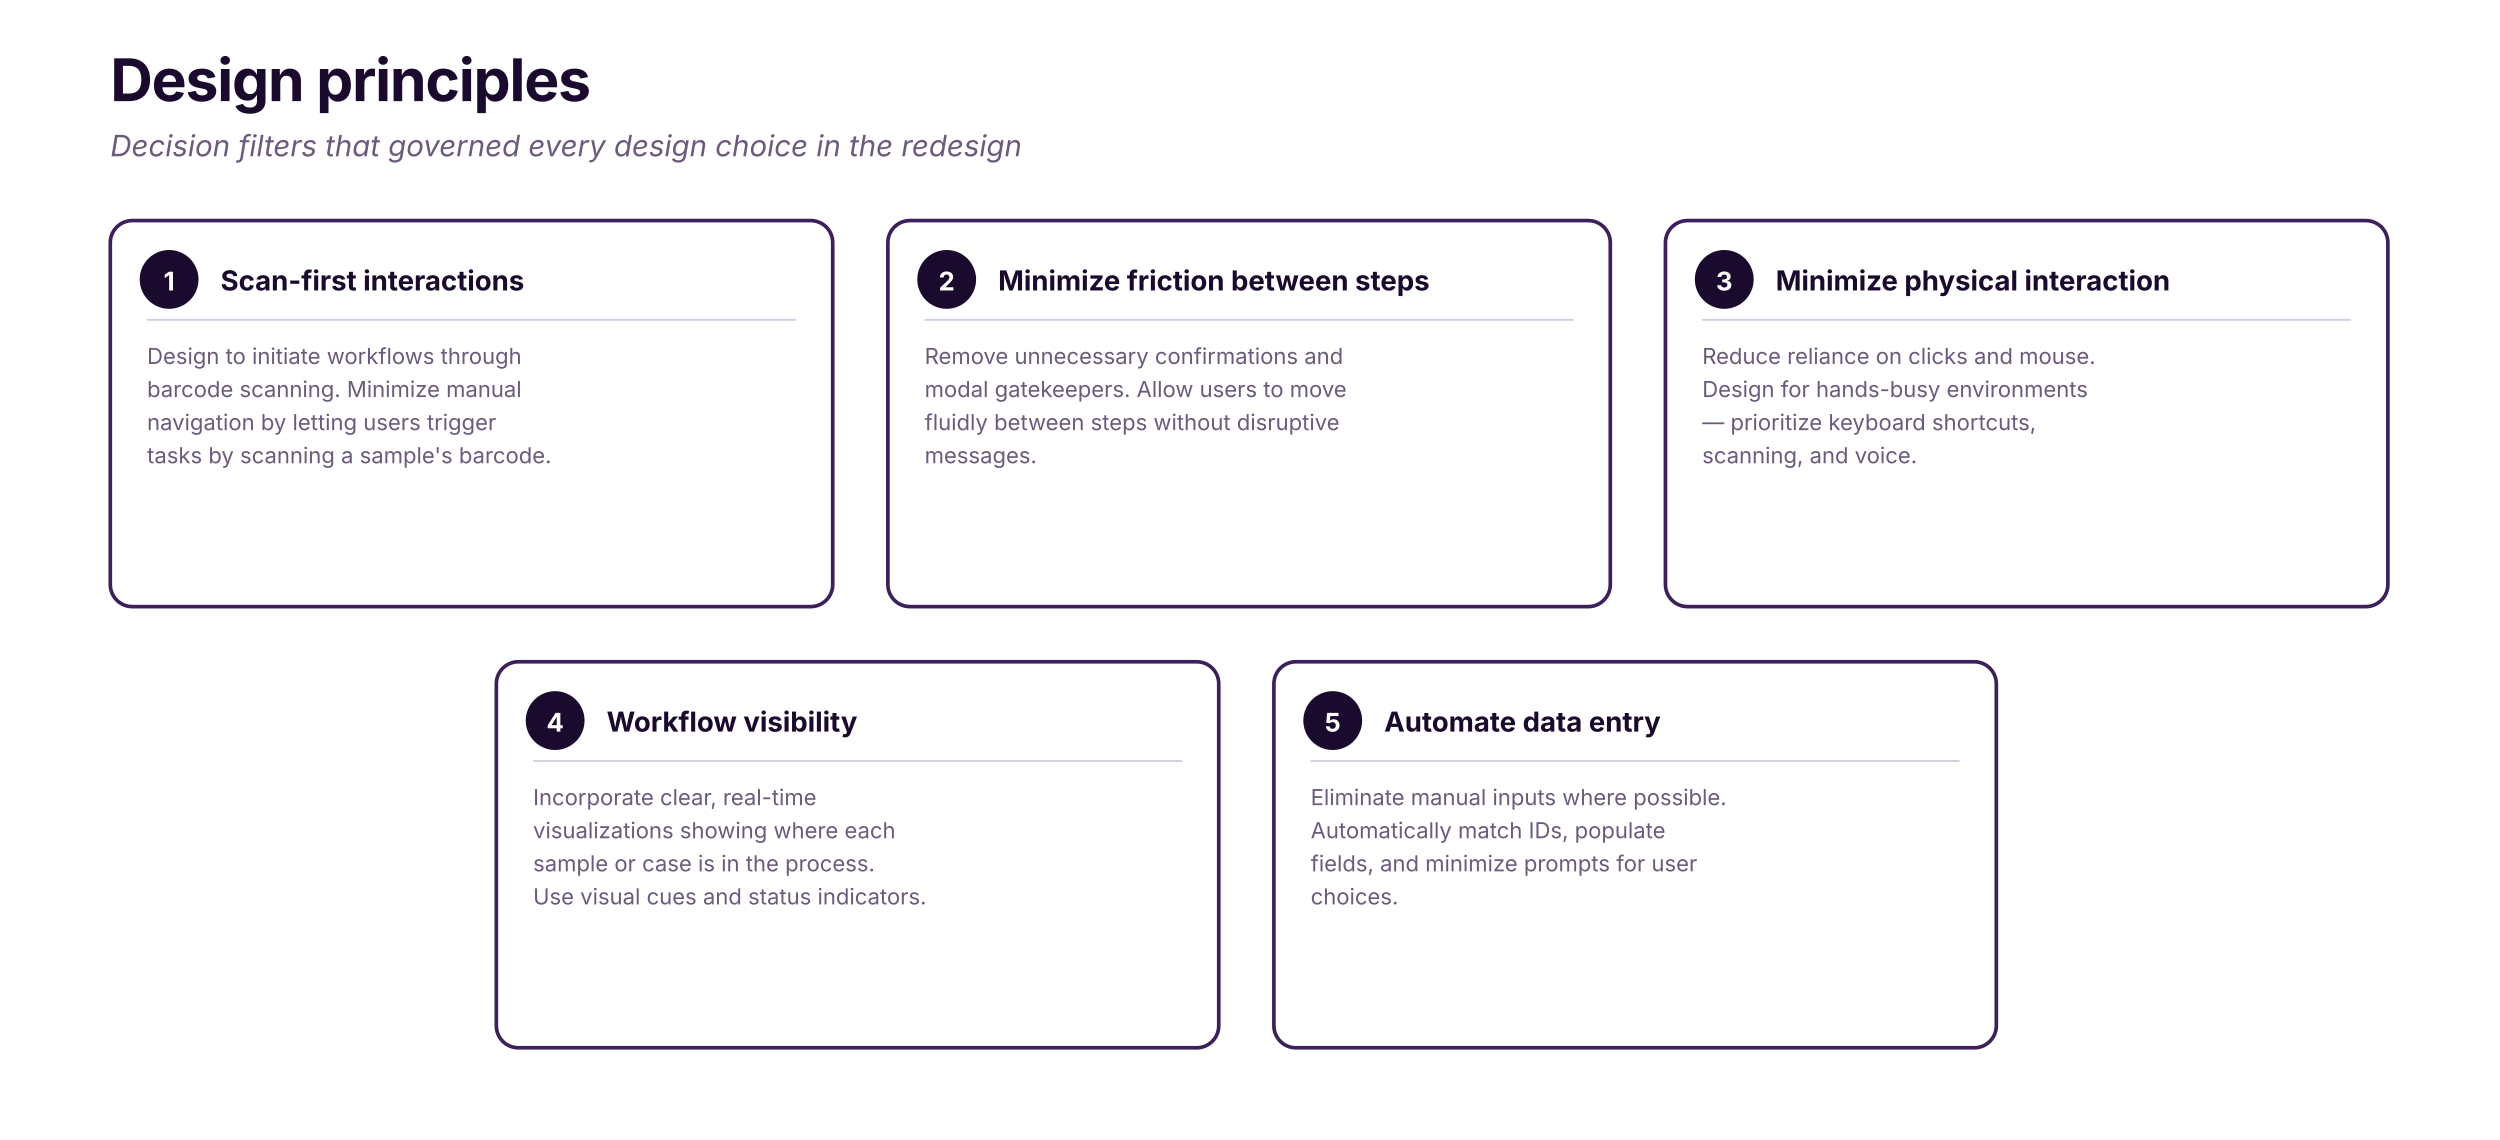
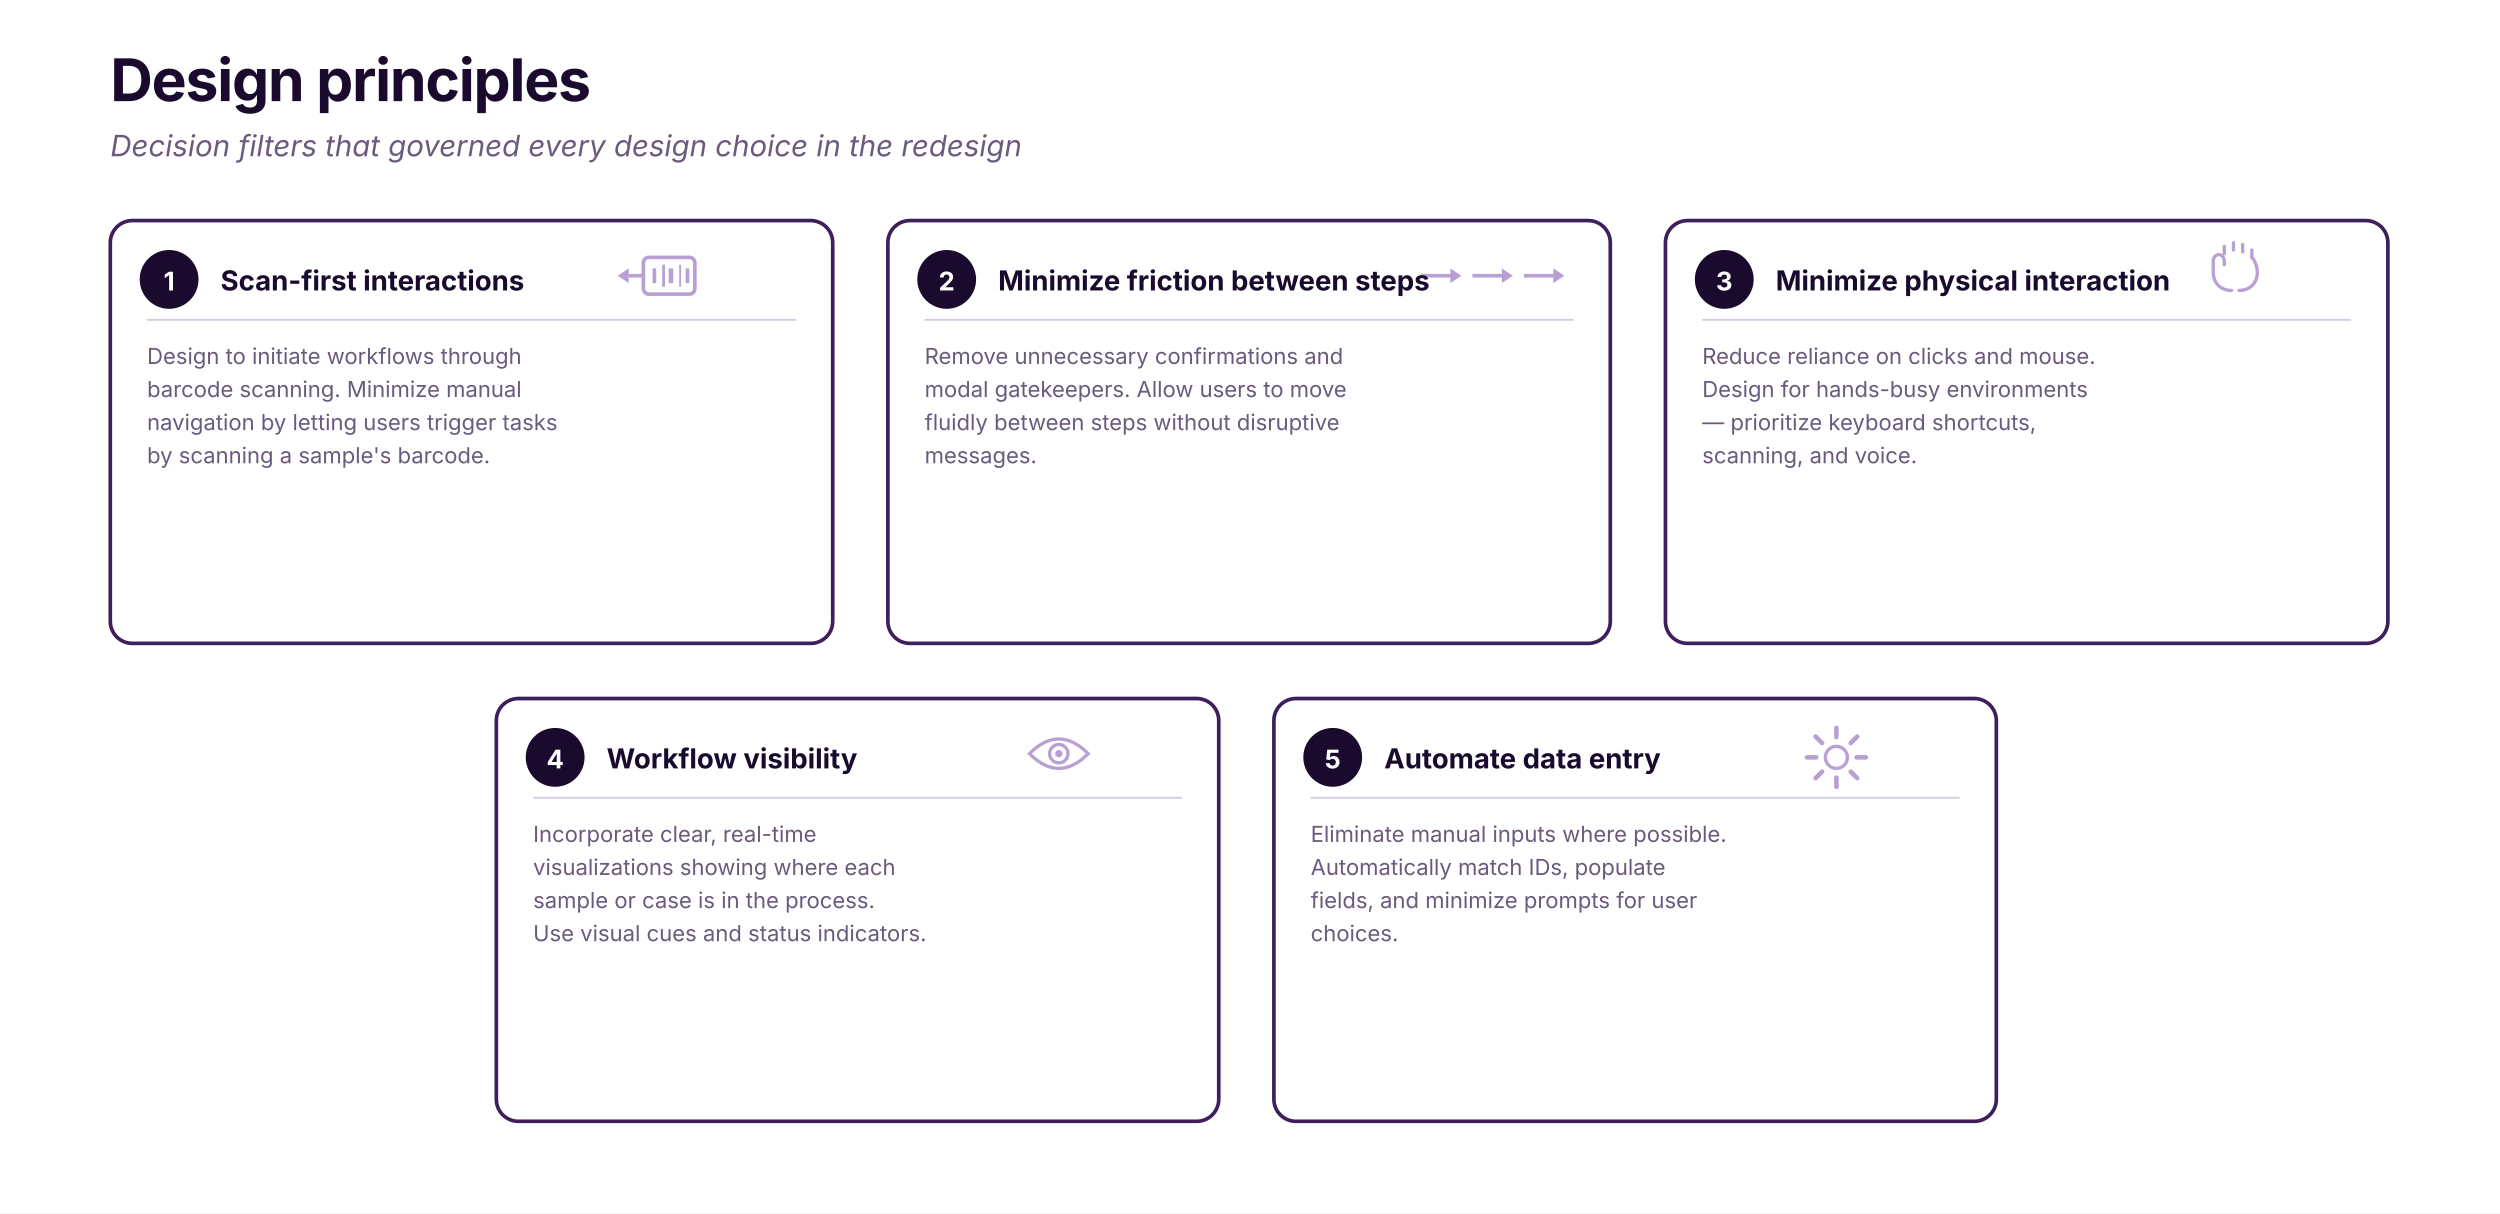
- <svg xmlns="http://www.w3.org/2000/svg" viewBox="0 0 1360 620" width="1360" height="620">
+ <svg xmlns="http://www.w3.org/2000/svg" viewBox="0 0 1360 660" width="1360" height="660">
  <defs>
    <style>
      text { font-family: 'Inter', 'SF Pro Display', 'Segoe UI', system-ui, sans-serif; }
    </style>
  </defs>
-   <rect width="1360" height="620" fill="#ffffff" rx="0" />
+   <rect width="1360" height="660" fill="#ffffff" rx="0" />
  <text x="60" y="55" font-size="32" font-weight="700" fill="#1a0a2e" letter-spacing="-0.02em">Design principles</text>
  <text x="60" y="85" font-size="16" fill="#6b5a7d" font-style="italic">Decision filters that governed every design choice in the redesign</text>
-   <rect x="60" y="120" width="393" height="210" rx="12" fill="#ffffff" stroke="#3d1f5c" stroke-width="2" />
+   <rect x="60" y="120" width="393" height="230" rx="12" fill="#ffffff" stroke="#3d1f5c" stroke-width="2" />
+   <g transform="translate(350, 140)">
+     <rect x="0" y="0" width="28" height="20" rx="3" fill="none" stroke="#b8a0d4" stroke-width="2" />
+     <line x1="6" y1="6" x2="6" y2="14" stroke="#b8a0d4" stroke-width="2" />
+     <line x1="11" y1="4" x2="11" y2="16" stroke="#b8a0d4" stroke-width="1.5" />
+     <line x1="15" y1="6" x2="15" y2="14" stroke="#b8a0d4" stroke-width="2.5" />
+     <line x1="20" y1="4" x2="20" y2="16" stroke="#b8a0d4" stroke-width="1" />
+     <line x1="24" y1="6" x2="24" y2="14" stroke="#b8a0d4" stroke-width="2" />
+     <line x1="-8" y1="10" x2="0" y2="10" stroke="#b8a0d4" stroke-width="2" />
+     <polygon points="-8,6 -8,14 -14,10" fill="#b8a0d4" />
+   </g>
  <circle cx="92" cy="152" r="16" fill="#1a0a2e" />
  <text x="92" y="158" font-size="14" font-weight="700" fill="#ffffff" text-anchor="middle">1</text>
  <text x="120" y="158" font-size="15" font-weight="700" fill="#1a0a2e">Scan-first interactions</text>
  <line x1="80" y1="174" x2="433" y2="174" stroke="#d4cade" stroke-width="1" />
  <text x="80" y="198" font-size="12" fill="#6b5a7d">Design to initiate workflows through</text>
  <text x="80" y="216" font-size="12" fill="#6b5a7d">barcode scanning. Minimize manual</text>
-   <text x="80" y="234" font-size="12" fill="#6b5a7d">navigation by letting users trigger</text>
-   <text x="80" y="252" font-size="12" fill="#6b5a7d">tasks by scanning a sample's barcode.</text>
-   <rect x="483" y="120" width="393" height="210" rx="12" fill="#ffffff" stroke="#3d1f5c" stroke-width="2" />
+   <text x="80" y="234" font-size="12" fill="#6b5a7d">navigation by letting users trigger tasks</text>
+   <text x="80" y="252" font-size="12" fill="#6b5a7d">by scanning a sample's barcode.</text>
+   <rect x="483" y="120" width="393" height="230" rx="12" fill="#ffffff" stroke="#3d1f5c" stroke-width="2" />
+   <g transform="translate(773, 140)">
+     <line x1="0" y1="10" x2="20" y2="10" stroke="#b8a0d4" stroke-width="2" />
+     <polygon points="22,10 16,6 16,14" fill="#b8a0d4" />
+     <line x1="28" y1="10" x2="48" y2="10" stroke="#b8a0d4" stroke-width="2" />
+     <polygon points="50,10 44,6 44,14" fill="#b8a0d4" />
+     <line x1="56" y1="10" x2="76" y2="10" stroke="#b8a0d4" stroke-width="2" />
+     <polygon points="78,10 72,6 72,14" fill="#b8a0d4" />
+   </g>
  <circle cx="515" cy="152" r="16" fill="#1a0a2e" />
  <text x="515" y="158" font-size="14" font-weight="700" fill="#ffffff" text-anchor="middle">2</text>
  <text x="543" y="158" font-size="15" font-weight="700" fill="#1a0a2e">Minimize friction between steps</text>
  <line x1="503" y1="174" x2="856" y2="174" stroke="#d4cade" stroke-width="1" />
  <text x="503" y="198" font-size="12" fill="#6b5a7d">Remove unnecessary confirmations and</text>
  <text x="503" y="216" font-size="12" fill="#6b5a7d">modal gatekeepers. Allow users to move</text>
  <text x="503" y="234" font-size="12" fill="#6b5a7d">fluidly between steps without disruptive</text>
  <text x="503" y="252" font-size="12" fill="#6b5a7d">messages.</text>
-   <rect x="906" y="120" width="393" height="210" rx="12" fill="#ffffff" stroke="#3d1f5c" stroke-width="2" />
+   <rect x="906" y="120" width="393" height="230" rx="12" fill="#ffffff" stroke="#3d1f5c" stroke-width="2" />
+   <g transform="translate(1200, 132)">
+     <path d="M14,26 C8,26 4,22 4,16 L4,10 C4,8 5.5,6.5 7,6.5 C8.5,6.5 10,8 10,10 L10,12" fill="none" stroke="#b8a0d4" stroke-width="1.8" stroke-linecap="round" />
+     <line x1="10" y1="6" x2="10" y2="2" stroke="#b8a0d4" stroke-width="1.8" stroke-linecap="round" />
+     <line x1="15" y1="4" x2="15" y2="0" stroke="#b8a0d4" stroke-width="1.8" stroke-linecap="round" />
+     <line x1="20" y1="5" x2="20" y2="1" stroke="#b8a0d4" stroke-width="1.8" stroke-linecap="round" />
+     <line x1="25" y1="8" x2="25" y2="4" stroke="#b8a0d4" stroke-width="1.8" stroke-linecap="round" />
+     <path d="M25,8 C27,10 28,14 28,16 C28,22 24,26 18,26" fill="none" stroke="#b8a0d4" stroke-width="1.8" stroke-linecap="round" />
+   </g>
  <circle cx="938" cy="152" r="16" fill="#1a0a2e" />
  <text x="938" y="158" font-size="14" font-weight="700" fill="#ffffff" text-anchor="middle">3</text>
  <text x="966" y="158" font-size="15" font-weight="700" fill="#1a0a2e">Minimize physical interaction</text>
  <line x1="926" y1="174" x2="1279" y2="174" stroke="#d4cade" stroke-width="1" />
  <text x="926" y="198" font-size="12" fill="#6b5a7d">Reduce reliance on clicks and mouse.</text>
  <text x="926" y="216" font-size="12" fill="#6b5a7d">Design for hands-busy environments</text>
  <text x="926" y="234" font-size="12" fill="#6b5a7d">— prioritize keyboard shortcuts,</text>
  <text x="926" y="252" font-size="12" fill="#6b5a7d">scanning, and voice.</text>
-   <rect x="270" y="360" width="393" height="210" rx="12" fill="#ffffff" stroke="#3d1f5c" stroke-width="2" />
-   <circle cx="302" cy="392" r="16" fill="#1a0a2e" />
-   <text x="302" y="398" font-size="14" font-weight="700" fill="#ffffff" text-anchor="middle">4</text>
-   <text x="330" y="398" font-size="15" font-weight="700" fill="#1a0a2e">Workflow visibility</text>
-   <line x1="290" y1="414" x2="643" y2="414" stroke="#d4cade" stroke-width="1" />
-   <text x="290" y="438" font-size="12" fill="#6b5a7d">Incorporate clear, real-time</text>
-   <text x="290" y="456" font-size="12" fill="#6b5a7d">visualizations showing where each</text>
-   <text x="290" y="474" font-size="12" fill="#6b5a7d">sample or case is in the process.</text>
-   <text x="290" y="492" font-size="12" fill="#6b5a7d">Use visual cues and status indicators.</text>
-   <rect x="693" y="360" width="393" height="210" rx="12" fill="#ffffff" stroke="#3d1f5c" stroke-width="2" />
-   <circle cx="725" cy="392" r="16" fill="#1a0a2e" />
-   <text x="725" y="398" font-size="14" font-weight="700" fill="#ffffff" text-anchor="middle">5</text>
-   <text x="753" y="398" font-size="15" font-weight="700" fill="#1a0a2e">Automate data entry</text>
-   <line x1="713" y1="414" x2="1066" y2="414" stroke="#d4cade" stroke-width="1" />
-   <text x="713" y="438" font-size="12" fill="#6b5a7d">Eliminate manual inputs where possible.</text>
-   <text x="713" y="456" font-size="12" fill="#6b5a7d">Automatically match IDs, populate</text>
-   <text x="713" y="474" font-size="12" fill="#6b5a7d">fields, and minimize prompts for user</text>
-   <text x="713" y="492" font-size="12" fill="#6b5a7d">choices.</text>
+   <rect x="270" y="380" width="393" height="230" rx="12" fill="#ffffff" stroke="#3d1f5c" stroke-width="2" />
+   <g transform="translate(560, 398)">
+     <path d="M0,12 Q16,-4 32,12 Q16,28 0,12 Z" fill="none" stroke="#b8a0d4" stroke-width="1.8" />
+     <circle cx="16" cy="12" r="5" fill="none" stroke="#b8a0d4" stroke-width="1.8" />
+     <circle cx="16" cy="12" r="2" fill="#b8a0d4" />
+   </g>
+   <circle cx="302" cy="412" r="16" fill="#1a0a2e" />
+   <text x="302" y="418" font-size="14" font-weight="700" fill="#ffffff" text-anchor="middle">4</text>
+   <text x="330" y="418" font-size="15" font-weight="700" fill="#1a0a2e">Workflow visibility</text>
+   <line x1="290" y1="434" x2="643" y2="434" stroke="#d4cade" stroke-width="1" />
+   <text x="290" y="458" font-size="12" fill="#6b5a7d">Incorporate clear, real-time</text>
+   <text x="290" y="476" font-size="12" fill="#6b5a7d">visualizations showing where each</text>
+   <text x="290" y="494" font-size="12" fill="#6b5a7d">sample or case is in the process.</text>
+   <text x="290" y="512" font-size="12" fill="#6b5a7d">Use visual cues and status indicators.</text>
+   <rect x="693" y="380" width="393" height="230" rx="12" fill="#ffffff" stroke="#3d1f5c" stroke-width="2" />
+   <g transform="translate(983, 396)">
+     <circle cx="16" cy="16" r="6" fill="none" stroke="#b8a0d4" stroke-width="1.8" />
+     <line x1="16" y1="0" x2="16" y2="5" stroke="#b8a0d4" stroke-width="2.5" stroke-linecap="round" />
+     <line x1="16" y1="27" x2="16" y2="32" stroke="#b8a0d4" stroke-width="2.5" stroke-linecap="round" />
+     <line x1="0" y1="16" x2="5" y2="16" stroke="#b8a0d4" stroke-width="2.5" stroke-linecap="round" />
+     <line x1="27" y1="16" x2="32" y2="16" stroke="#b8a0d4" stroke-width="2.5" stroke-linecap="round" />
+     <line x1="4.7" y1="4.7" x2="8.2" y2="8.2" stroke="#b8a0d4" stroke-width="2.5" stroke-linecap="round" />
+     <line x1="23.8" y1="23.8" x2="27.3" y2="27.3" stroke="#b8a0d4" stroke-width="2.5" stroke-linecap="round" />
+     <line x1="27.3" y1="4.7" x2="23.8" y2="8.2" stroke="#b8a0d4" stroke-width="2.5" stroke-linecap="round" />
+     <line x1="8.2" y1="23.8" x2="4.7" y2="27.3" stroke="#b8a0d4" stroke-width="2.5" stroke-linecap="round" />
+   </g>
+   <circle cx="725" cy="412" r="16" fill="#1a0a2e" />
+   <text x="725" y="418" font-size="14" font-weight="700" fill="#ffffff" text-anchor="middle">5</text>
+   <text x="753" y="418" font-size="15" font-weight="700" fill="#1a0a2e">Automate data entry</text>
+   <line x1="713" y1="434" x2="1066" y2="434" stroke="#d4cade" stroke-width="1" />
+   <text x="713" y="458" font-size="12" fill="#6b5a7d">Eliminate manual inputs where possible.</text>
+   <text x="713" y="476" font-size="12" fill="#6b5a7d">Automatically match IDs, populate</text>
+   <text x="713" y="494" font-size="12" fill="#6b5a7d">fields, and minimize prompts for user</text>
+   <text x="713" y="512" font-size="12" fill="#6b5a7d">choices.</text>
</svg>
